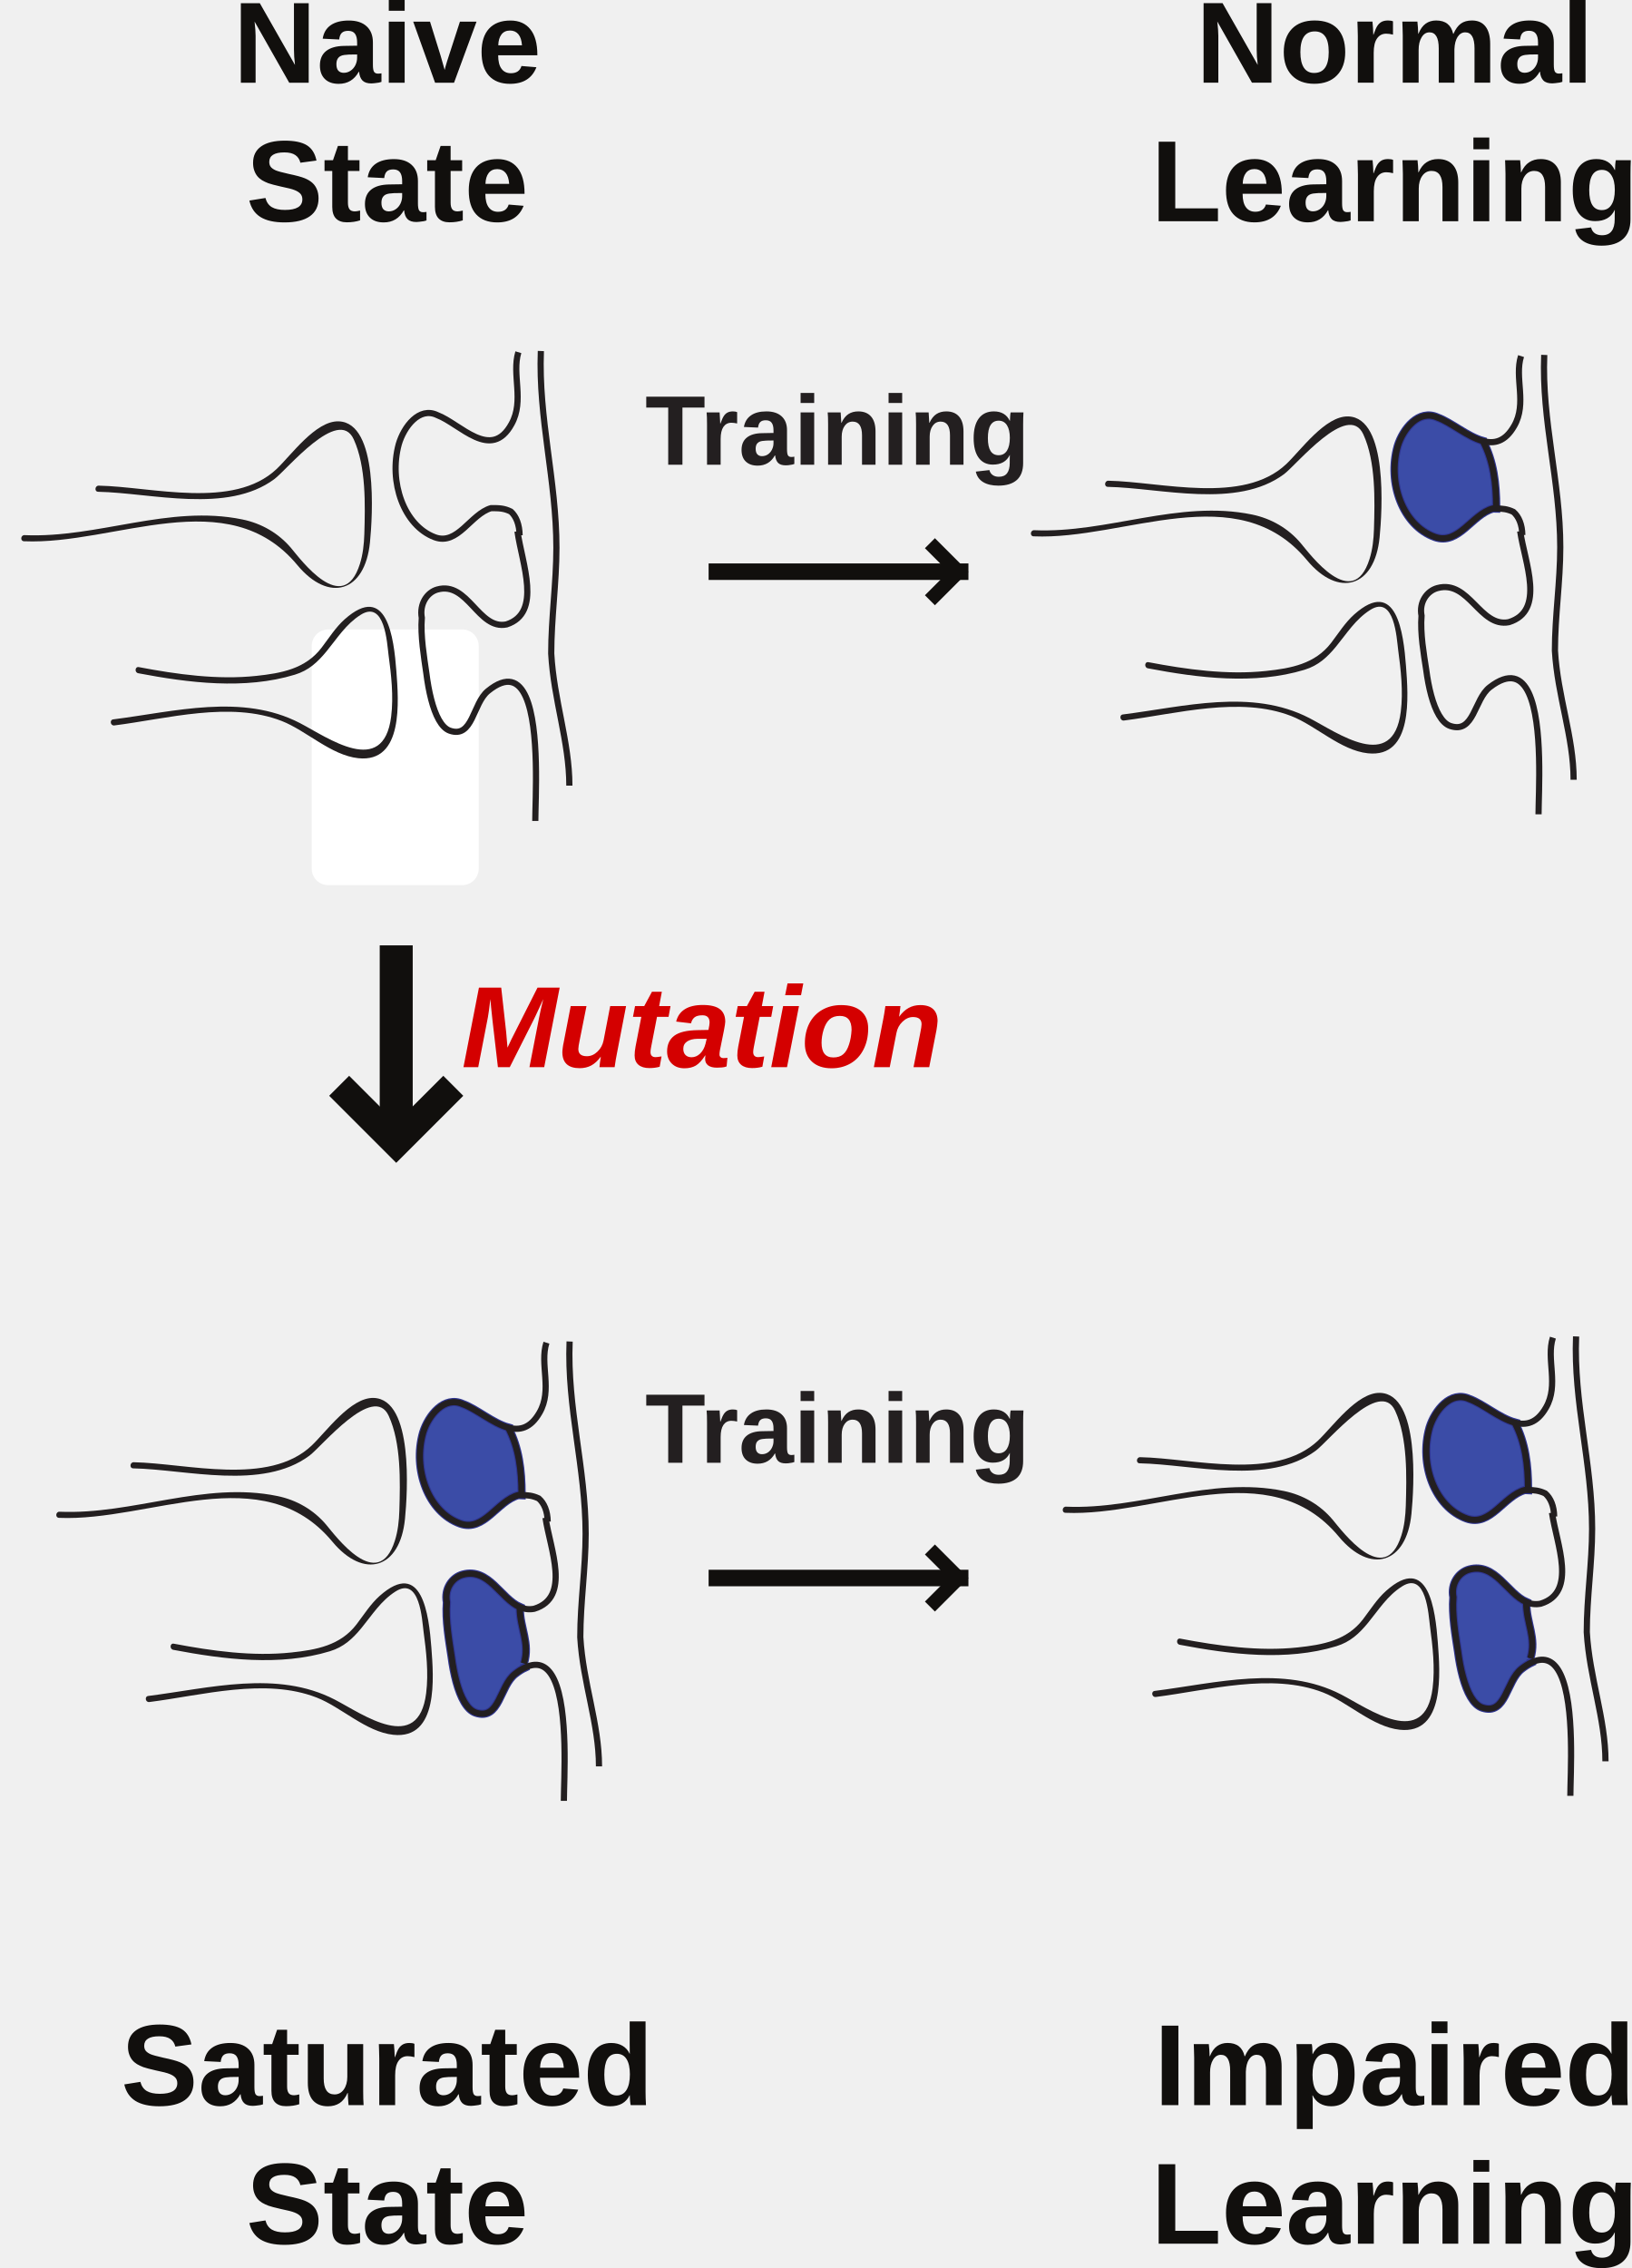
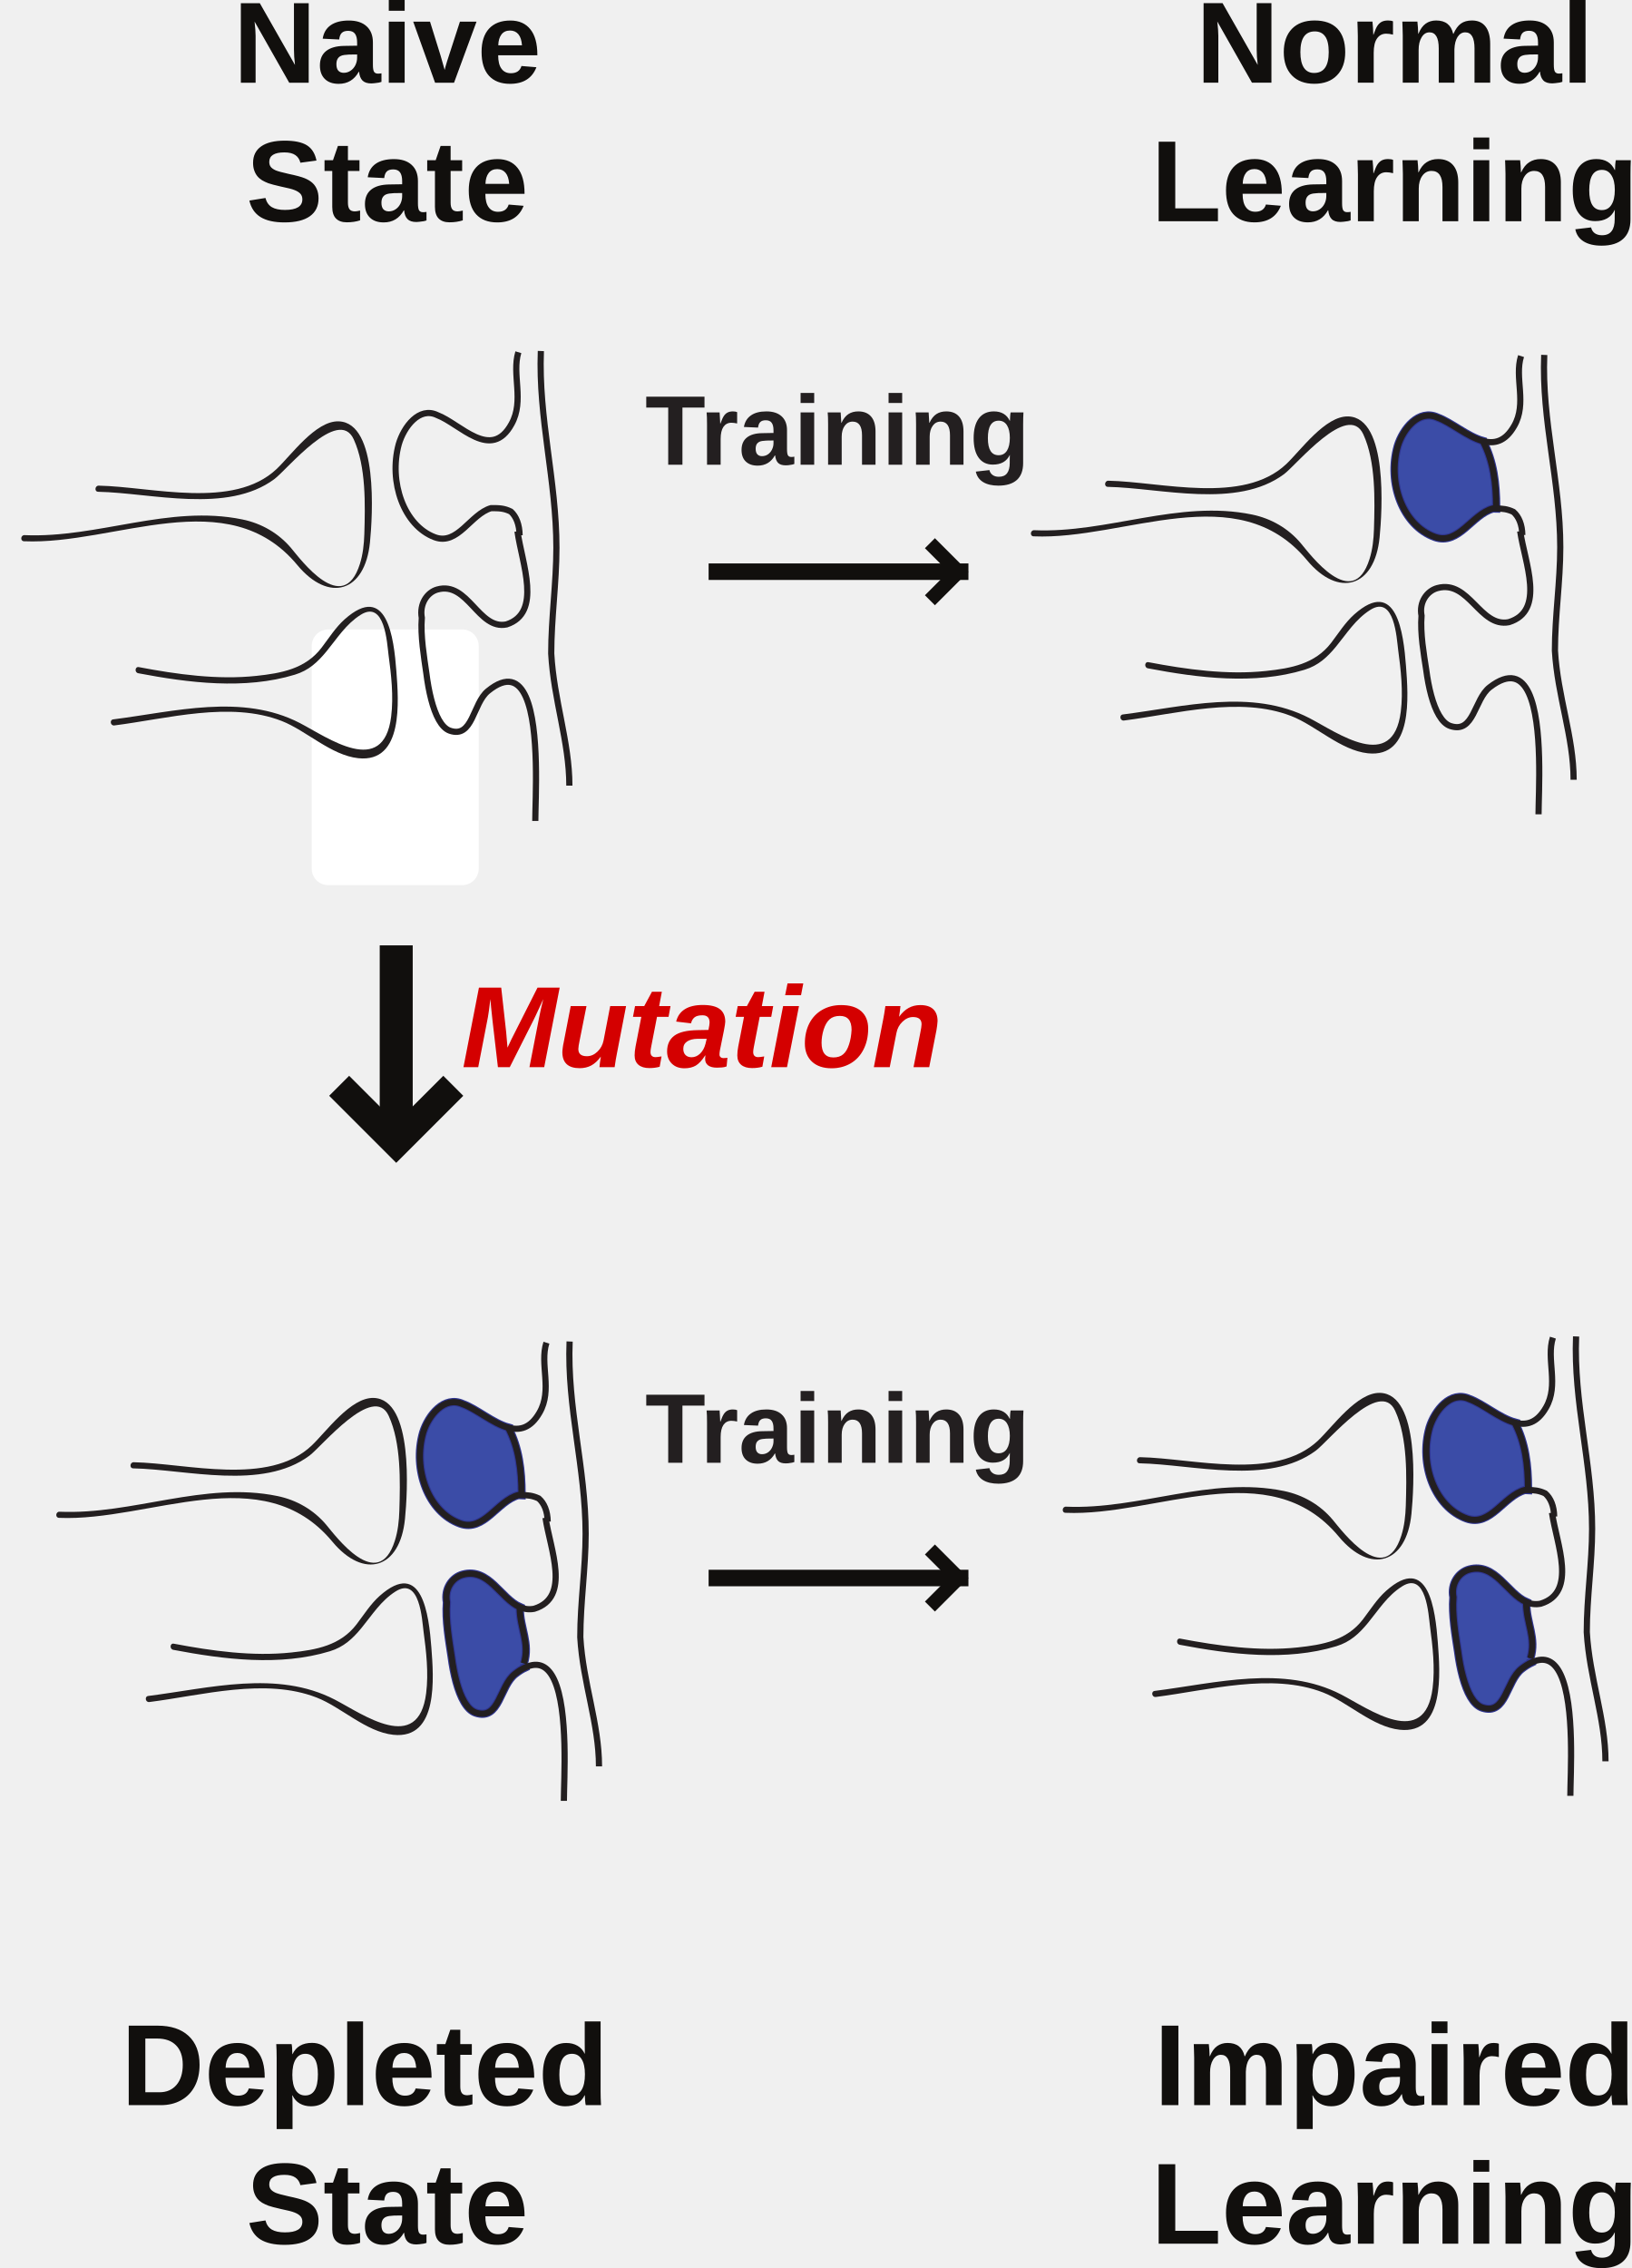
<svg xmlns="http://www.w3.org/2000/svg" width="247.204" height="343.705" id="svg4625" version="1.1">
  <defs id="defs4627" />
  <g id="layer1" transform="translate(-473.5408,-806.2241)">
    <path d="m 543.591,937.865 -20.312,0 0,-33.75 20.312,0 0,33.75 z" style="fill:#ffffff;fill-opacity:1;fill-rule:nonzero;stroke:#ffffff;stroke-width:5;stroke-linecap:butt;stroke-linejoin:round;stroke-miterlimit:10;stroke-opacity:1;stroke-dasharray:none" id="path46" />
    <text style="font-size:15px" id="text48" x="571.31" y="1027.898">
      <tspan style="font-size:15px;font-variant:normal;font-weight:bold;writing-mode:lr-tb;fill:#231f20;fill-opacity:1;fill-rule:nonzero;stroke:none;font-family:Arial;-inkscape-font-specification:Arial-BoldMT" x="571.31 580.475 586.31 594.65 598.82 607.985 612.155 621.32" y="1027.898" id="tspan50">Training</tspan>
    </text>
    <text style="font-size:15px" id="text52" x="508.872" y="818.756">
      <tspan style="font-size:17.5px;font-variant:normal;font-weight:bold;writing-mode:lr-tb;fill:#110f0d;fill-opacity:1;fill-rule:nonzero;stroke:none;font-family:Arial;-inkscape-font-specification:Arial-BoldMT" x="508.872 521.507 531.237 536.102 545.832" y="818.756" id="tspan54">Naive</tspan>
    </text>
    <text style="font-size:15px" id="text56" x="510.832" y="839.756">
      <tspan style="font-size:17.5px;font-variant:normal;font-weight:bold;writing-mode:lr-tb;fill:#110f0d;fill-opacity:1;fill-rule:nonzero;stroke:none;font-family:Arial;-inkscape-font-specification:Arial-BoldMT" x="510.832 522.505 528.332 538.062 543.89" y="839.756" id="tspan58">State</tspan>
    </text>
    <text style="font-size:15px" id="text60" x="491.88" y="1125.251">
-       <tspan style="font-size:17.5px;font-variant:normal;font-weight:bold;writing-mode:lr-tb;fill:#110f0d;fill-opacity:1;fill-rule:nonzero;stroke:none;font-family:Arial;-inkscape-font-specification:Arial-BoldMT" x="491.88 503.552 513.282 519.11 529.802 536.61 546.34 552.167 561.897" y="1125.251" id="tspan62">Saturated</tspan>
+       <tspan style="font-size:17.5px;font-variant:normal;font-weight:bold;writing-mode:lr-tb;fill:#110f0d;fill-opacity:1;fill-rule:nonzero;stroke:none;font-family:Arial;-inkscape-font-specification:Arial-BoldMT" id="tspan62" x="491.88" y="1125.251">Depleted</tspan>
    </text>
    <text style="font-size:15px" id="text64" x="510.832" y="1146.251">
      <tspan style="font-size:17.5px;font-variant:normal;font-weight:bold;writing-mode:lr-tb;fill:#110f0d;fill-opacity:1;fill-rule:nonzero;stroke:none;font-family:Arial;-inkscape-font-specification:Arial-BoldMT" x="510.832 522.505 528.332 538.062 543.89" y="1146.251" id="tspan66">State</tspan>
    </text>
    <text style="font-size:15px" id="text68" x="571.31" y="876.648">
      <tspan style="font-size:15px;font-variant:normal;font-weight:bold;writing-mode:lr-tb;fill:#231f20;fill-opacity:1;fill-rule:nonzero;stroke:none;font-family:Arial;-inkscape-font-specification:Arial-BoldMT" x="571.31 580.475 586.31 594.65 598.82 607.985 612.155 621.32" y="876.648" id="tspan70">Training</tspan>
    </text>
    <path id="path74" style="fill:none;stroke:#110f0d;stroke-width:5;stroke-linecap:butt;stroke-linejoin:round;stroke-miterlimit:10;stroke-opacity:1;stroke-dasharray:none" d="m 533.588,949.49 0,27.878" />
    <path d="m 523.427,972.285 3.025,-3.027 7.136,7.136 7.134,-7.136 3.027,3.027 -10.161,10.161 -10.161,-10.161 z" style="fill:#110f0d;fill-opacity:1;fill-rule:nonzero;stroke:none" id="path76" />
    <text style="font-size:15px;fill:#d40000;stroke:none" id="text78" x="543.468" y="967.944">
      <tspan style="font-size:17.5px;font-style:italic;font-variant:normal;font-weight:bold;writing-mode:lr-tb;fill:#d40000;fill-opacity:1;fill-rule:nonzero;stroke:none;font-family:Arial;-inkscape-font-specification:Arial-BoldItalicMT" id="tspan80" x="543.468" y="967.944">Mutation</tspan>
    </text>
    <path id="path104" style="fill:#3b4ca7;fill-opacity:1;fill-rule:nonzero;stroke:#2f3591;stroke-width:1.25;stroke-linecap:butt;stroke-linejoin:miter;stroke-miterlimit:4;stroke-opacity:1;stroke-dasharray:none" d="m 705.463,1057.552 0.174,0.616 c -0.464,0.219 -0.968,0.534 -1.502,0.951 -1.198,0.926 -1.784,2.696 -2.526,4.084 -0.74,1.385 -1.631,2.39 -3.438,1.791 -1.314,-0.439 -2.268,-2.283 -2.913,-4.656 -0.325,-1.189 -0.574,-2.51 -0.75,-3.859 -0.175,-1.159 -0.405,-2.541 -0.569,-3.966 -0.161,-1.425 -0.251,-2.899 -0.139,-4.237 -0.395,-2.033 0.807,-3.756 2.413,-4.188 3.933,-1.059 5.725,3.658 8.661,4.928 l -0.036,0.099 c 0,3.127 1.562,5.315 0.625,8.438" />
    <path id="path108" style="fill:#3b4ca7;fill-opacity:1;fill-rule:nonzero;stroke:#2f3591;stroke-width:1.25;stroke-linecap:butt;stroke-linejoin:miter;stroke-miterlimit:4;stroke-opacity:1;stroke-dasharray:none" d="m 705.111,1031.814 0,0.22 c -0.156,-0.01 -0.318,-0.01 -0.486,-0.01 -3.205,0.861 -5.207,5.599 -8.812,4.308 -4.81,-1.722 -7.215,-8.184 -5.611,-13.783 0.801,-2.584 3.206,-5.599 6.011,-4.308 2.075,0.746 4.544,2.913 6.88,3.554 l -0.005,0.01 c 1.619,3.044 2.024,6.524 2.024,10.004" />
    <path id="path112" style="fill:none;stroke:#231f20;stroke-width:0.938;stroke-linecap:butt;stroke-linejoin:miter;stroke-miterlimit:4;stroke-opacity:1;stroke-dasharray:none" d="m 711.528,1078.37 c 0,-3.123 0.713,-13.73 -1.48,-18.39 -0.9,-1.913 -2.288,-2.825 -4.411,-1.814 -0.464,0.221 -0.966,0.536 -1.501,0.953 -1.199,0.926 -1.785,2.696 -2.527,4.082 -0.739,1.387 -1.63,2.39 -3.438,1.792 -1.312,-0.44 -2.268,-2.281 -2.913,-4.655 -0.324,-1.19 -0.574,-2.513 -0.749,-3.86 -0.176,-1.159 -0.405,-2.541 -0.569,-3.967 -0.161,-1.425 -0.251,-2.897 -0.14,-4.237 -0.393,-2.033 0.809,-3.755 2.413,-4.185 3.934,-1.06 5.725,3.656 8.662,4.926 0.649,0.286 1.36,0.396 2.155,0.241 5.611,-1.722 2.405,-9.044 1.716,-13.789" />
    <path id="path116" style="fill:none;stroke:#231f20;stroke-width:0.938;stroke-linecap:butt;stroke-linejoin:miter;stroke-miterlimit:4;stroke-opacity:1;stroke-dasharray:none" d="m 709.074,1036.048 c -0.02,-1.58 -0.532,-2.799 -1.363,-3.51 -0.93,-0.435 -1.65,-0.5 -2.6,-0.504 -0.156,0 -0.318,0 -0.486,0 -3.205,0.861 -5.207,5.599 -8.812,4.306 -4.81,-1.722 -7.215,-8.182 -5.611,-13.781 0.801,-2.584 3.206,-5.599 6.011,-4.308 2.075,0.745 4.544,2.911 6.88,3.554 1.726,0.474 3.376,0.116 4.739,-2.261 2.004,-3.445 0,-7.321 1.05,-10.607" />
    <path id="path120" style="fill:none;stroke:#231f20;stroke-width:0.938;stroke-linecap:butt;stroke-linejoin:miter;stroke-miterlimit:4;stroke-opacity:1;stroke-dasharray:none" d="m 712.397,1008.755 c -0.405,10.005 2.429,19.144 2.429,29.149 0,5.221 -0.81,10.439 -0.81,15.66 0.405,6.96 2.833,13.055 2.833,19.578" />
    <path id="path124" style="fill:none;stroke:#231f20;stroke-width:0.938;stroke-linecap:butt;stroke-linejoin:miter;stroke-miterlimit:4;stroke-opacity:1;stroke-dasharray:none" d="m 703.087,1021.81 c 1.619,3.045 2.024,6.525 2.024,10.004" />
    <path id="path128" style="fill:none;stroke:#231f20;stroke-width:0.938;stroke-linecap:butt;stroke-linejoin:miter;stroke-miterlimit:4;stroke-opacity:1;stroke-dasharray:none" d="m 704.838,1049.115 c 0,3.126 1.562,5.315 0.625,8.438" />
    <path d="m 635.004,1035.481 c 13.801,0.596 30.861,-9.123 41.429,3.605 4.793,5.772 10.264,4.136 11.012,-3.447 0.391,-3.946 1.306,-18.129 -4.744,-18.331 -3.489,-0.116 -7.221,5.17 -9.419,7.237 -6.535,6.15 -18.845,2.676 -26.941,2.507 -0.598,-0.013 -0.688,0.916 -0.087,0.929 8.12,0.169 19.556,3.384 26.704,-1.921 1.903,-1.411 9.713,-11.051 12.018,-6.04 1.906,4.149 1.742,9.959 1.614,14.374 -0.049,1.53 -0.212,3.07 -0.676,4.534 -2.551,8.071 -8.988,-0.723 -10.43,-2.425 -1.897,-2.243 -4.473,-3.73 -7.366,-4.325 -11.127,-2.294 -21.899,2.855 -33.025,2.375 -0.598,-0.026 -0.688,0.902 -0.087,0.929" style="fill:#231f20;fill-opacity:1;fill-rule:nonzero;stroke:none" id="path130" />
    <path d="m 652.323,1055.481 c 7.644,1.456 16.168,2.53 23.742,0.219 2.095,-0.64 3.45,-1.9 4.798,-3.541 1.629,-1.986 2.928,-4.107 5.156,-5.522 3.704,-2.351 4.014,4.391 4.231,5.997 0.412,3.058 0.789,6.344 0.403,9.421 -1.174,9.342 -9.616,3.156 -13.855,0.966 -8.75,-4.519 -18.973,-1.722 -28.261,-0.547 -0.599,0.075 -0.432,0.994 0.161,0.917 8.029,-1.014 17.554,-3.711 25.356,-0.679 3.735,1.451 7.485,5.204 11.609,5.645 6.909,0.739 6.122,-8.71 5.779,-13.24 -0.374,-4.924 -1.394,-13.54 -7.846,-7.799 -1.36,1.211 -2.402,2.873 -3.496,4.306 -2.449,3.204 -6.101,3.856 -9.881,4.26 -5.864,0.626 -12.045,-0.235 -17.808,-1.333 -0.59,-0.113 -0.671,0.818 -0.087,0.929" style="fill:#231f20;fill-opacity:1;fill-rule:nonzero;stroke:none" id="path132" />
    <path id="path136" style="fill:#3b4ca7;fill-opacity:1;fill-rule:nonzero;stroke:#2f3591;stroke-width:1.25;stroke-linecap:butt;stroke-linejoin:miter;stroke-miterlimit:4;stroke-opacity:1;stroke-dasharray:none" d="m 700.285,883.069 0,0.219 c -0.156,-0.004 -0.315,-0.004 -0.484,-0.004 -3.205,0.861 -5.205,5.599 -8.815,4.308 -4.81,-1.722 -7.21,-8.182 -5.606,-13.784 0.796,-2.583 3.201,-5.599 6.011,-4.305 2.07,0.745 4.539,2.911 6.875,3.554 l 0,0.009 c 1.619,3.045 2.019,6.522 2.019,10.004" />
    <path id="path140" style="fill:none;stroke:#231f20;stroke-width:0.938;stroke-linecap:butt;stroke-linejoin:miter;stroke-miterlimit:4;stroke-opacity:1;stroke-dasharray:none" d="m 706.706,929.625 c 0,-3.123 0.708,-13.73 -1.482,-18.39 -1.097,-2.33 -2.915,-3.178 -5.915,-0.861 -1.199,0.926 -1.78,2.696 -2.525,4.082 -0.741,1.387 -1.63,2.39 -3.438,1.792 -1.315,-0.44 -2.268,-2.283 -2.915,-4.656 -0.321,-1.189 -0.571,-2.511 -0.746,-3.859 -0.179,-1.159 -0.405,-2.541 -0.571,-3.966 -0.159,-1.426 -0.246,-2.899 -0.14,-4.239 -0.393,-2.033 0.814,-3.755 2.417,-4.185 4.808,-1.292 6.406,6.029 10.818,5.168 5.606,-1.722 2.4,-9.044 1.716,-13.79" />
    <path id="path144" style="fill:none;stroke:#231f20;stroke-width:0.938;stroke-linecap:butt;stroke-linejoin:miter;stroke-miterlimit:4;stroke-opacity:1;stroke-dasharray:none" d="m 704.25,887.303 c -0.022,-1.581 -0.535,-2.8 -1.36,-3.51 -0.932,-0.435 -1.655,-0.5 -2.605,-0.504 -0.156,-0.005 -0.315,-0.005 -0.484,-0.005 -3.205,0.861 -5.205,5.599 -8.815,4.306 -4.81,-1.721 -7.21,-8.181 -5.606,-13.781 0.796,-2.584 3.201,-5.599 6.011,-4.306 2.07,0.745 4.539,2.911 6.875,3.554 1.729,0.472 3.379,0.115 4.741,-2.263 2.004,-3.445 0,-7.32 1.05,-10.606" />
    <path id="path148" style="fill:none;stroke:#231f20;stroke-width:0.938;stroke-linecap:butt;stroke-linejoin:miter;stroke-miterlimit:4;stroke-opacity:1;stroke-dasharray:none" d="m 707.57,860.01 c -0.403,10.005 2.429,19.144 2.429,29.149 0,5.22 -0.81,10.439 -0.81,15.659 0.405,6.96 2.835,13.055 2.835,19.579" />
    <path id="path152" style="fill:none;stroke:#231f20;stroke-width:0.938;stroke-linecap:butt;stroke-linejoin:miter;stroke-miterlimit:4;stroke-opacity:1;stroke-dasharray:none" d="m 698.266,873.064 c 1.619,3.045 2.019,6.525 2.019,10.004" />
    <path d="m 630.182,887.504 c 13.799,0.596 30.86,-9.121 41.426,3.605 4.793,5.771 10.264,4.138 11.012,-3.446 0.391,-3.946 1.306,-18.13 -4.744,-18.331 -3.489,-0.116 -7.221,5.169 -9.419,7.236 -6.535,6.15 -18.845,2.676 -26.941,2.507 -0.598,-0.013 -0.688,0.916 -0.087,0.929 8.123,0.169 19.556,3.384 26.704,-1.921 1.903,-1.411 9.713,-11.05 12.018,-6.04 1.906,4.15 1.742,9.96 1.614,14.375 -0.046,1.529 -0.212,3.07 -0.676,4.534 -2.551,8.07 -8.988,-0.723 -10.43,-2.426 -1.897,-2.241 -4.475,-3.729 -7.366,-4.325 -11.127,-2.292 -21.899,2.855 -33.023,2.375 -0.6,-0.026 -0.688,0.902 -0.087,0.929" style="fill:#231f20;fill-opacity:1;fill-rule:nonzero;stroke:none" id="path154" />
    <path d="m 647.499,907.504 c 7.644,1.456 16.168,2.531 23.742,0.22 2.098,-0.64 3.45,-1.9 4.798,-3.541 1.629,-1.986 2.928,-4.107 5.156,-5.524 3.704,-2.351 4.014,4.391 4.231,5.997 0.412,3.059 0.789,6.345 0.403,9.422 -1.174,9.344 -9.616,3.156 -13.855,0.966 -8.748,-4.52 -18.973,-1.722 -28.261,-0.547 -0.599,0.075 -0.432,0.994 0.161,0.919 8.029,-1.015 17.554,-3.714 25.356,-0.681 3.735,1.451 7.485,5.205 11.609,5.646 6.909,0.739 6.122,-8.711 5.779,-13.241 -0.374,-4.924 -1.394,-13.54 -7.846,-7.799 -1.36,1.211 -2.402,2.873 -3.496,4.306 -2.449,3.204 -6.101,3.856 -9.881,4.26 -5.864,0.626 -12.045,-0.235 -17.808,-1.333 -0.59,-0.113 -0.671,0.818 -0.087,0.929" style="fill:#231f20;fill-opacity:1;fill-rule:nonzero;stroke:none" id="path156" />
    <path id="path160" style="fill:#3b4ca7;fill-opacity:1;fill-rule:nonzero;stroke:#2f3591;stroke-width:1.25;stroke-linecap:butt;stroke-linejoin:miter;stroke-miterlimit:4;stroke-opacity:1;stroke-dasharray:none" d="m 552.934,1058.318 0.174,0.618 c -0.466,0.217 -0.968,0.532 -1.504,0.95 -1.196,0.926 -1.785,2.696 -2.525,4.084 -0.743,1.386 -1.631,2.39 -3.438,1.791 -1.316,-0.44 -2.268,-2.283 -2.915,-4.656 -0.323,-1.189 -0.571,-2.51 -0.748,-3.859 -0.175,-1.159 -0.405,-2.541 -0.569,-3.965 -0.161,-1.426 -0.254,-2.9 -0.141,-4.239 -0.393,-2.033 0.81,-3.755 2.413,-4.188 3.935,-1.059 5.728,3.658 8.664,4.928 l -0.036,0.099 c 0,3.127 1.562,5.315 0.625,8.438" />
    <path id="path164" style="fill:#3b4ca7;fill-opacity:1;fill-rule:nonzero;stroke:#2f3591;stroke-width:1.25;stroke-linecap:butt;stroke-linejoin:miter;stroke-miterlimit:4;stroke-opacity:1;stroke-dasharray:none" d="m 552.582,1032.582 0,0.22 c -0.156,-0.01 -0.318,-0.01 -0.486,-0.01 -3.205,0.861 -5.21,5.599 -8.815,4.309 -4.808,-1.724 -7.213,-8.185 -5.611,-13.783 0.804,-2.585 3.206,-5.6 6.011,-4.306 2.078,0.745 4.544,2.911 6.88,3.553 l -0.003,0.01 c 1.619,3.045 2.024,6.524 2.024,10.005" />
    <path id="path168" style="fill:none;stroke:#231f20;stroke-width:0.938;stroke-linecap:butt;stroke-linejoin:miter;stroke-miterlimit:4;stroke-opacity:1;stroke-dasharray:none" d="m 558.996,1079.137 c 0,-3.123 0.713,-13.729 -1.478,-18.389 -0.9,-1.914 -2.29,-2.826 -4.411,-1.814 -0.466,0.22 -0.966,0.535 -1.504,0.953 -1.199,0.925 -1.782,2.695 -2.525,4.081 -0.739,1.389 -1.63,2.391 -3.438,1.792 -1.312,-0.44 -2.268,-2.283 -2.913,-4.656 -0.324,-1.188 -0.574,-2.51 -0.751,-3.859 -0.176,-1.157 -0.404,-2.54 -0.566,-3.966 -0.161,-1.425 -0.254,-2.897 -0.142,-4.237 -0.393,-2.033 0.809,-3.755 2.413,-4.186 3.935,-1.059 5.728,3.658 8.665,4.928 0.649,0.284 1.357,0.396 2.155,0.241 5.611,-1.722 2.405,-9.045 1.714,-13.793" />
    <path id="path172" style="fill:none;stroke:#231f20;stroke-width:0.938;stroke-linecap:butt;stroke-linejoin:miter;stroke-miterlimit:4;stroke-opacity:1;stroke-dasharray:none" d="m 556.544,1036.814 c -0.02,-1.581 -0.535,-2.799 -1.363,-3.51 -0.93,-0.435 -1.653,-0.5 -2.6,-0.504 -0.156,0 -0.318,0 -0.486,0 -3.205,0.861 -5.21,5.599 -8.815,4.306 -4.81,-1.722 -7.213,-8.182 -5.611,-13.781 0.801,-2.585 3.206,-5.599 6.011,-4.306 2.075,0.744 4.546,2.91 6.88,3.553 1.729,0.472 3.379,0.116 4.741,-2.261 2.004,-3.445 0,-7.321 1.05,-10.607" />
    <path id="path176" style="fill:none;stroke:#231f20;stroke-width:0.938;stroke-linecap:butt;stroke-linejoin:miter;stroke-miterlimit:4;stroke-opacity:1;stroke-dasharray:none" d="m 559.865,1009.523 c -0.405,10.004 2.429,19.144 2.429,29.148 0,5.22 -0.81,10.44 -0.81,15.66 0.405,6.96 2.835,13.054 2.835,19.579" />
    <path id="path180" style="fill:none;stroke:#231f20;stroke-width:0.938;stroke-linecap:butt;stroke-linejoin:miter;stroke-miterlimit:4;stroke-opacity:1;stroke-dasharray:none" d="m 550.558,1022.577 c 1.619,3.045 2.024,6.525 2.024,10.005" />
    <path id="path184" style="fill:none;stroke:#231f20;stroke-width:0.938;stroke-linecap:butt;stroke-linejoin:miter;stroke-miterlimit:4;stroke-opacity:1;stroke-dasharray:none" d="m 552.309,1049.881 c 0,3.126 1.562,5.314 0.625,8.438" />
    <path d="m 482.475,1036.247 c 13.801,0.596 30.861,-9.123 41.431,3.604 4.793,5.774 10.261,4.138 11.01,-3.446 0.391,-3.947 1.306,-18.129 -4.741,-18.331 -3.491,-0.116 -7.224,5.17 -9.421,7.237 -6.535,6.15 -18.845,2.676 -26.941,2.507 -0.598,-0.013 -0.688,0.916 -0.087,0.929 8.12,0.168 19.558,3.384 26.704,-1.921 1.903,-1.411 9.713,-11.051 12.018,-6.04 1.906,4.149 1.745,9.959 1.614,14.374 -0.048,1.53 -0.212,3.07 -0.674,4.534 -2.554,8.071 -8.99,-0.723 -10.432,-2.425 -1.897,-2.243 -4.475,-3.73 -7.366,-4.326 -11.127,-2.292 -21.899,2.856 -33.025,2.376 -0.598,-0.026 -0.686,0.902 -0.087,0.929" style="fill:#231f20;fill-opacity:1;fill-rule:nonzero;stroke:none" id="path186" />
    <path d="m 499.794,1056.247 c 7.644,1.456 16.17,2.53 23.742,0.217 2.098,-0.639 3.45,-1.9 4.798,-3.541 1.629,-1.984 2.928,-4.106 5.156,-5.522 3.704,-2.35 4.014,4.393 4.231,5.999 0.412,3.058 0.791,6.344 0.403,9.42 -1.171,9.342 -9.614,3.158 -13.855,0.968 -8.748,-4.519 -18.973,-1.722 -28.261,-0.549 -0.596,0.076 -0.432,0.994 0.164,0.92 8.026,-1.015 17.551,-3.712 25.356,-0.68 3.732,1.45 7.482,5.204 11.609,5.644 6.906,0.74 6.12,-8.709 5.776,-13.239 -0.374,-4.924 -1.391,-13.54 -7.846,-7.799 -1.36,1.211 -2.4,2.873 -3.496,4.305 -2.449,3.205 -6.101,3.857 -9.881,4.261 -5.864,0.626 -12.045,-0.236 -17.808,-1.333 -0.59,-0.113 -0.671,0.818 -0.087,0.929" style="fill:#231f20;fill-opacity:1;fill-rule:nonzero;stroke:none" id="path188" />
    <text style="font-size:15px" id="text190" x="654.772" y="818.751">
      <tspan style="font-size:17.5px;font-variant:normal;font-weight:bold;writing-mode:lr-tb;fill:#110f0d;fill-opacity:1;fill-rule:nonzero;stroke:none;font-family:Arial;-inkscape-font-specification:Arial-BoldMT" x="654.772 667.407 678.1 684.907 700.465 710.195" y="818.751" id="tspan192">Normal</tspan>
    </text>
    <text style="font-size:15px" id="text194" x="647.965" y="839.751">
      <tspan style="font-size:17.5px;font-variant:normal;font-weight:bold;writing-mode:lr-tb;fill:#110f0d;fill-opacity:1;fill-rule:nonzero;stroke:none;font-family:Arial;-inkscape-font-specification:Arial-BoldMT" x="647.965 658.657 668.387 678.117 684.925 695.617 700.482 711.175" y="839.751" id="tspan196">Learning</tspan>
    </text>
    <text style="font-size:15px" id="text198" x="648.437" y="1125.246">
      <tspan style="font-size:17.5px;font-variant:normal;font-weight:bold;writing-mode:lr-tb;fill:#110f0d;fill-opacity:1;fill-rule:nonzero;stroke:none;font-family:Arial;-inkscape-font-specification:Arial-BoldMT" x="648.437 653.302 668.86 679.552 689.282 694.147 700.955 710.685" y="1125.246" id="tspan200">Impaired</tspan>
    </text>
    <text style="font-size:15px" id="text202" x="647.965" y="1146.246">
      <tspan style="font-size:17.5px;font-variant:normal;font-weight:bold;writing-mode:lr-tb;fill:#110f0d;fill-opacity:1;fill-rule:nonzero;stroke:none;font-family:Arial;-inkscape-font-specification:Arial-BoldMT" x="647.965 658.657 668.387 678.117 684.925 695.617 700.482 711.175" y="1146.246" id="tspan204">Learning</tspan>
    </text>
    <path id="path208" style="fill:none;stroke:#110f0d;stroke-width:2.5;stroke-linecap:butt;stroke-linejoin:round;stroke-miterlimit:10;stroke-opacity:1;stroke-dasharray:none" d="m 580.932,892.864 39.375,0" />
    <path d="m 615.226,897.945 -1.514,-1.512 3.567,-3.567 -3.567,-3.567 1.514,-1.514 5.08,5.081 -5.08,5.08 z" style="fill:#110f0d;fill-opacity:1;fill-rule:nonzero;stroke:none" id="path210" />
    <path id="path214" style="fill:none;stroke:#110f0d;stroke-width:2.5;stroke-linecap:butt;stroke-linejoin:round;stroke-miterlimit:10;stroke-opacity:1;stroke-dasharray:none" d="m 580.932,1045.364 39.375,0" />
    <path d="m 615.226,1050.445 -1.514,-1.512 3.567,-3.567 -3.567,-3.567 1.514,-1.514 5.08,5.081 -5.08,5.08 z" style="fill:#110f0d;fill-opacity:1;fill-rule:nonzero;stroke:none" id="path216" />
    <path id="path220" style="fill:none;stroke:#231f20;stroke-width:0.938;stroke-linecap:butt;stroke-linejoin:miter;stroke-miterlimit:4;stroke-opacity:1;stroke-dasharray:none" d="m 554.665,930.636 c 0,-3.195 0.694,-14.045 -1.433,-18.812 -1.067,-2.385 -2.833,-3.251 -5.74,-0.881 -1.163,0.946 -1.731,2.759 -2.449,4.176 -0.72,1.42 -1.583,2.445 -3.337,1.833 -1.275,-0.45 -2.2,-2.335 -2.825,-4.761 -0.315,-1.218 -0.556,-2.57 -0.728,-3.95 -0.171,-1.184 -0.393,-2.599 -0.551,-4.058 -0.156,-1.458 -0.247,-2.965 -0.138,-4.334 -0.38,-2.08 0.786,-3.844 2.341,-4.284 4.666,-1.321 6.219,6.169 10.499,5.287 5.441,-1.761 2.331,-9.252 1.663,-14.106" />
    <path id="path224" style="fill:none;stroke:#231f20;stroke-width:0.938;stroke-linecap:butt;stroke-linejoin:miter;stroke-miterlimit:4;stroke-opacity:1;stroke-dasharray:none" d="m 552.287,887.34 c -0.022,-1.616 -0.517,-2.864 -1.324,-3.591 -1.049,-0.52 -1.827,-0.52 -2.993,-0.52 -3.11,0.882 -5.054,5.729 -8.553,4.406 -4.668,-1.761 -7,-8.37 -5.444,-14.099 0.776,-2.645 3.11,-5.728 5.832,-4.405 3.498,1.321 8.164,7.049 11.274,1.321 1.944,-3.525 0,-7.49 1.019,-10.851" />
    <path id="path228" style="fill:none;stroke:#231f20;stroke-width:0.938;stroke-linecap:butt;stroke-linejoin:miter;stroke-miterlimit:4;stroke-opacity:1;stroke-dasharray:none" d="m 555.509,859.42 c -0.393,10.235 2.356,19.584 2.356,29.819 0,5.34 -0.786,10.68 -0.786,16.02 0.393,7.12 2.749,13.354 2.749,20.029" />
    <path d="m 477.169,888.25 c 13.801,0.596 30.861,-9.123 41.431,3.604 4.79,5.772 10.261,4.136 11.01,-3.446 0.391,-3.947 1.306,-18.128 -4.744,-18.331 -3.489,-0.116 -7.221,5.17 -9.419,7.237 -6.535,6.15 -18.845,2.676 -26.941,2.507 -0.598,-0.013 -0.688,0.915 -0.087,0.929 8.12,0.169 19.556,3.384 26.704,-1.923 1.9,-1.41 9.71,-11.05 12.018,-6.039 1.906,4.149 1.742,9.959 1.614,14.374 -0.048,1.53 -0.212,3.07 -0.676,4.534 -2.554,8.069 -8.985,-0.721 -10.43,-2.425 -1.897,-2.243 -4.473,-3.73 -7.366,-4.325 -11.127,-2.294 -21.899,2.855 -33.025,2.375 -0.598,-0.026 -0.686,0.902 -0.087,0.929" style="fill:#231f20;fill-opacity:1;fill-rule:nonzero;stroke:none" id="path230" />
    <path d="m 494.489,908.25 c 7.644,1.456 16.168,2.53 23.742,0.217 2.095,-0.637 3.45,-1.9 4.798,-3.541 1.629,-1.984 2.925,-4.106 5.156,-5.521 3.704,-2.351 4.014,4.391 4.231,5.997 0.412,3.058 0.791,6.344 0.403,9.42 -1.171,9.344 -9.616,3.158 -13.855,0.966 -8.75,-4.518 -18.973,-1.721 -28.261,-0.546 -0.596,0.075 -0.432,0.994 0.164,0.919 8.026,-1.015 17.551,-3.712 25.354,-0.68 3.735,1.45 7.485,5.202 11.611,5.645 6.906,0.739 6.12,-8.71 5.776,-13.24 -0.376,-4.924 -1.391,-13.54 -7.846,-7.799 -1.36,1.211 -2.4,2.873 -3.496,4.306 -2.449,3.203 -6.101,3.856 -9.881,4.259 -5.864,0.626 -12.045,-0.234 -17.808,-1.331 -0.59,-0.113 -0.671,0.818 -0.087,0.929" style="fill:#231f20;fill-opacity:1;fill-rule:nonzero;stroke:none" id="path232" />
  </g>
</svg>
